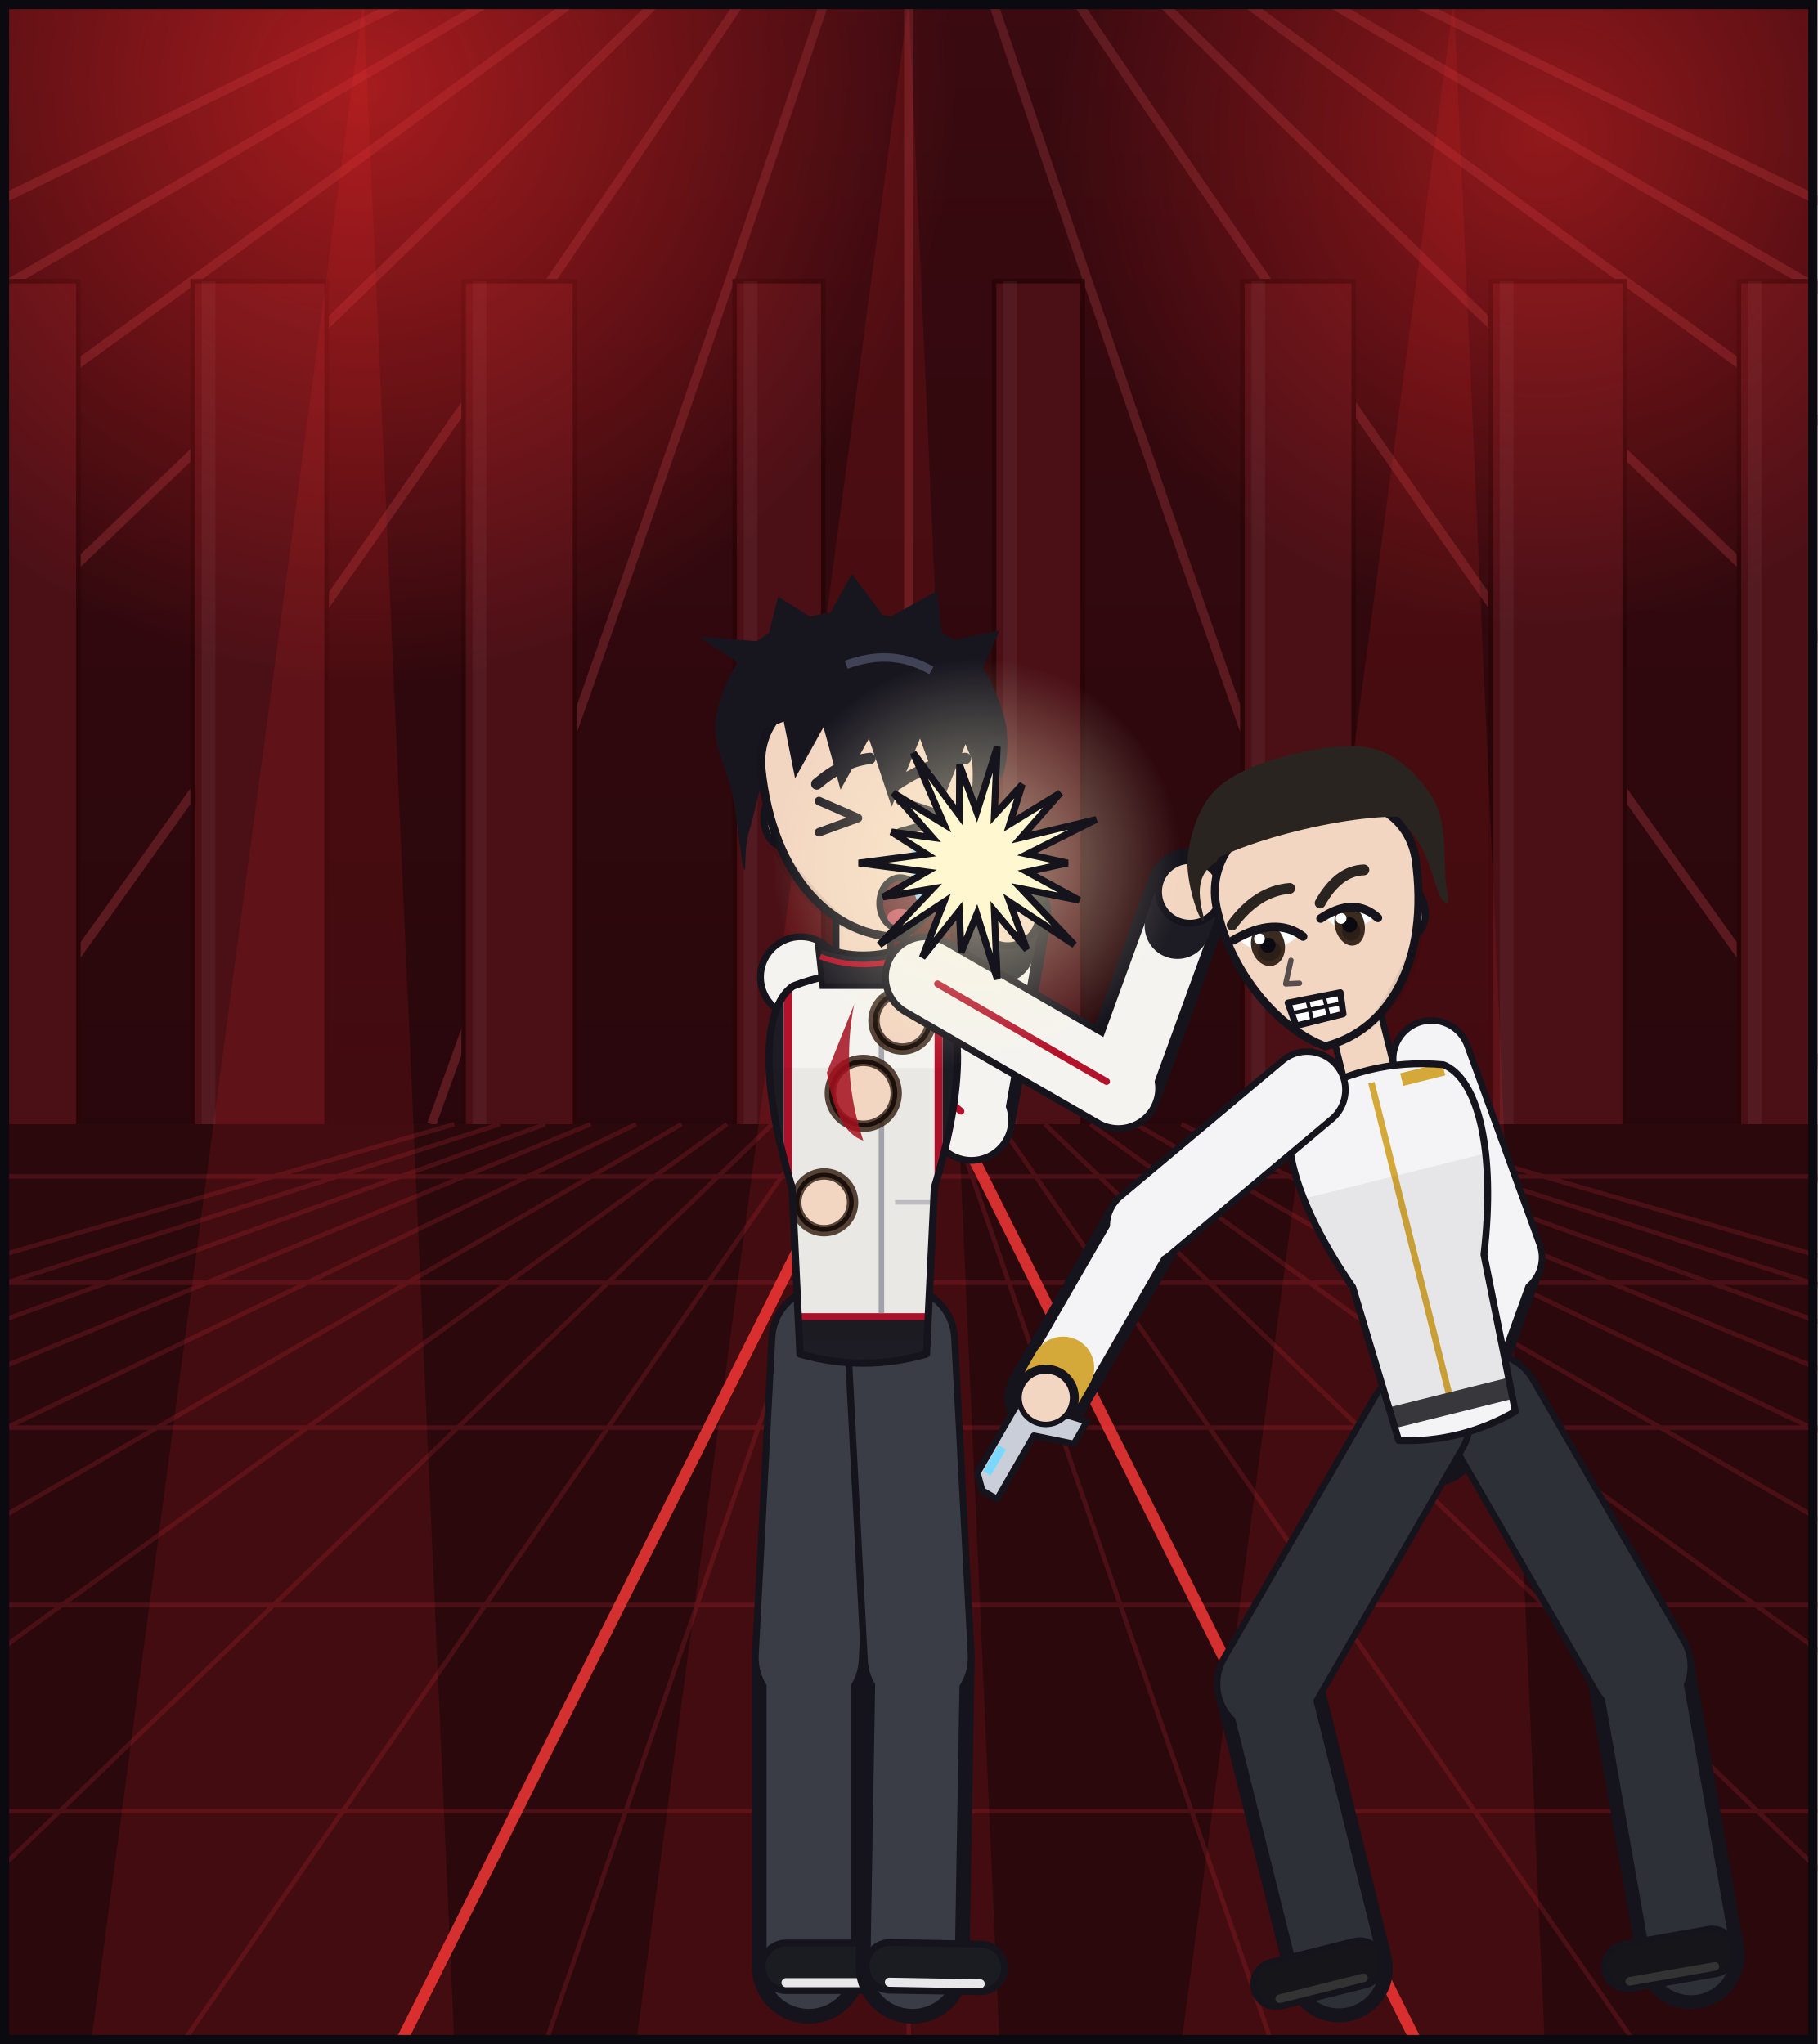
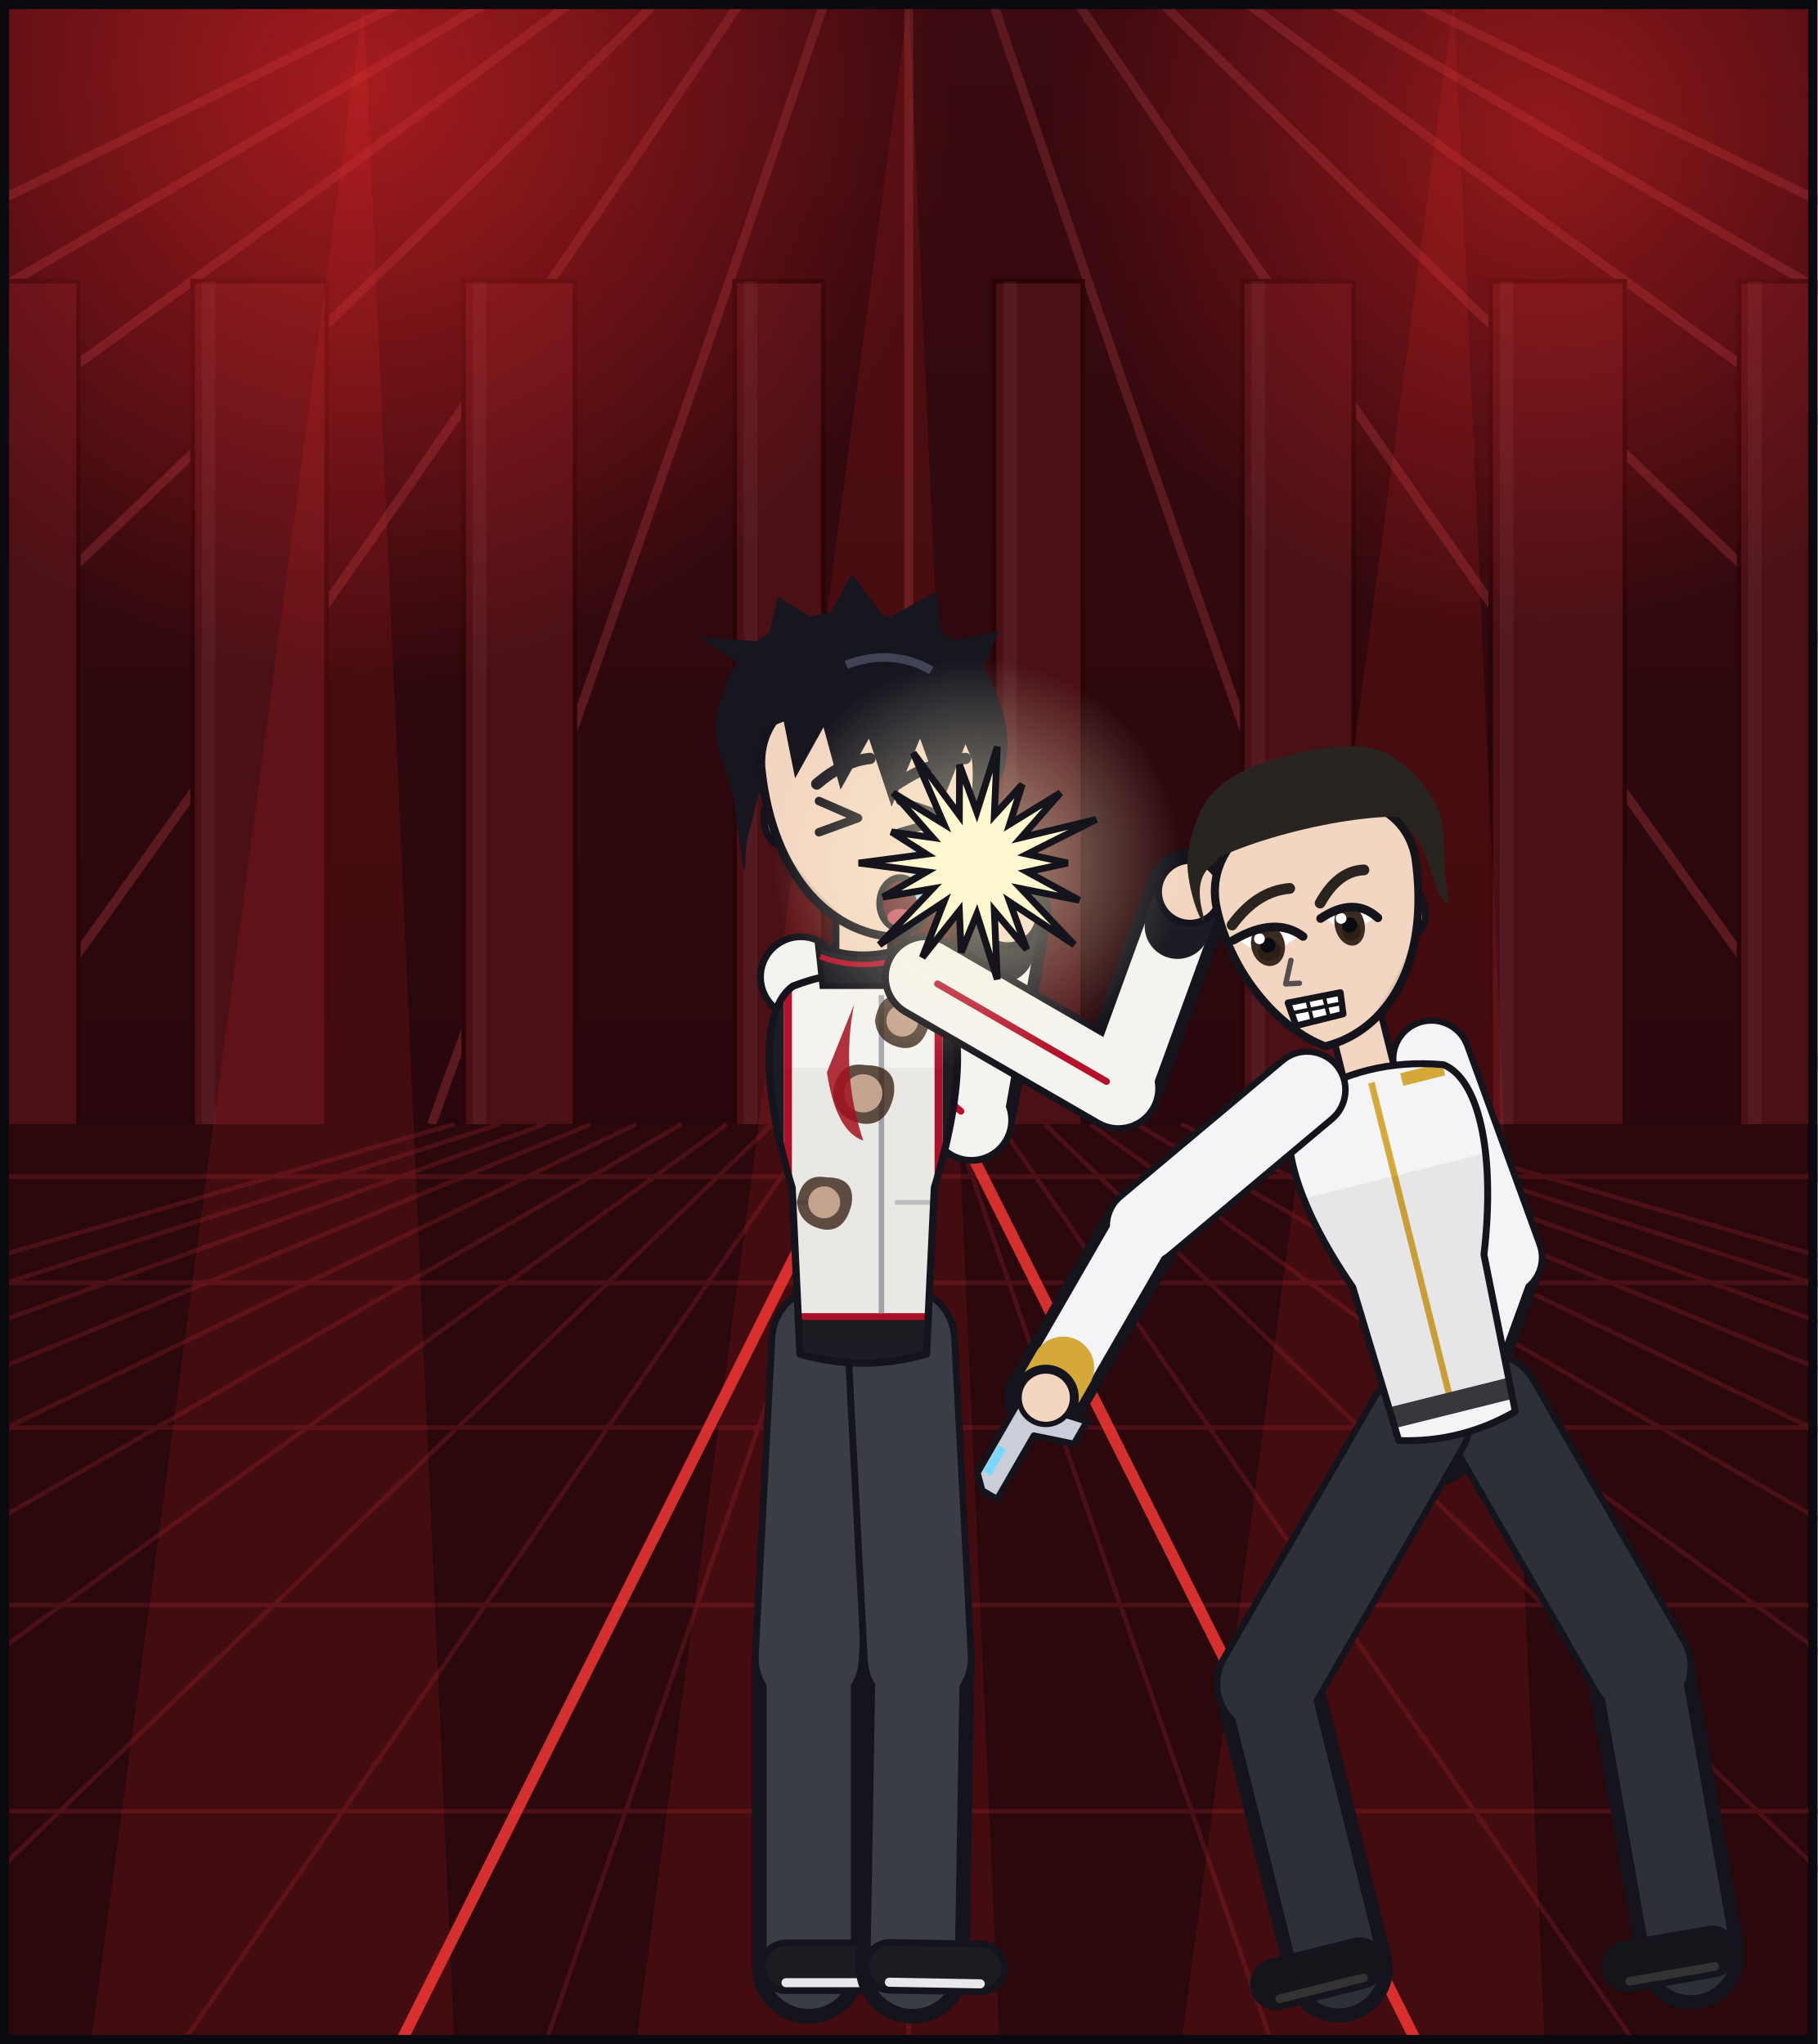
<svg xmlns="http://www.w3.org/2000/svg" width="800" height="900" viewBox="0 0 800 900" overflow="hidden">
  <defs>
    <filter id="grayF">
      <feColorMatrix type="saturate" values="0.05" />
    </filter>
    <filter id="silF">
      <feFlood flood-color="#15131c" result="c" />
      <feComposite in="c" in2="SourceAlpha" operator="in" />
    </filter>
    <filter id="blurF">
      <feGaussianBlur stdDeviation="4" />
    </filter>
  </defs>
  <clipPath id="frameClip">
    <rect width="800" height="900" />
  </clipPath>
  <g clip-path="url(#frameClip)">
    <defs>
      <linearGradient id="bg0" x1="0" y1="0" x2="0" y2="1">
        <stop offset="0" stop-color="#3a0a10" />
        <stop offset="1" stop-color="#1a0508" />
      </linearGradient>
    </defs>
    <rect x="0" y="0" width="800" height="900" fill="url(#bg0)" />
    <path d="M220,-20 Q-320,247.5 -860,495" stroke="#5a1a20" stroke-width="4" fill="none" />
    <path d="M250,-20 Q-200,247.5 -650,495" stroke="#5a1a20" stroke-width="4" fill="none" />
    <path d="M280,-20 Q-80,247.5 -440,495" stroke="#5a1a20" stroke-width="4" fill="none" />
    <path d="M310,-20 Q40,247.5 -230,495" stroke="#5a1a20" stroke-width="4" fill="none" />
    <path d="M340,-20 Q160,247.5 -20,495" stroke="#5a1a20" stroke-width="4" fill="none" />
    <path d="M370,-20 Q280,247.5 190,495" stroke="#5a1a20" stroke-width="4" fill="none" />
    <path d="M400,-20 Q400,247.5 400,495" stroke="#5a1a20" stroke-width="4" fill="none" />
    <path d="M430,-20 Q520,247.5 610,495" stroke="#5a1a20" stroke-width="4" fill="none" />
    <path d="M460,-20 Q640,247.5 820,495" stroke="#5a1a20" stroke-width="4" fill="none" />
    <path d="M490,-20 Q760,247.5 1030,495" stroke="#5a1a20" stroke-width="4" fill="none" />
    <path d="M520,-20 Q880,247.5 1240,495" stroke="#5a1a20" stroke-width="4" fill="none" />
    <path d="M550,-20 Q1000,247.5 1450,495" stroke="#5a1a20" stroke-width="4" fill="none" />
    <path d="M580,-20 Q1120,247.5 1660,495" stroke="#5a1a20" stroke-width="4" fill="none" />
    <rect x="-34.5" y="123.8" width="69" height="396" fill="#4a1016" stroke="#2a0508" stroke-width="2" />
    <rect x="-30.5" y="123.8" width="6" height="396" fill="#fff" opacity="0.05" />
    <rect x="84.8" y="123.8" width="59" height="396" fill="#4a1016" stroke="#2a0508" stroke-width="2" />
    <rect x="88.8" y="123.8" width="6" height="396" fill="#fff" opacity="0.05" />
    <rect x="204.1" y="123.8" width="49" height="396" fill="#4a1016" stroke="#2a0508" stroke-width="2" />
    <rect x="208.1" y="123.8" width="6" height="396" fill="#fff" opacity="0.05" />
    <rect x="323.4" y="123.8" width="39" height="396" fill="#4a1016" stroke="#2a0508" stroke-width="2" />
    <rect x="327.4" y="123.8" width="6" height="396" fill="#fff" opacity="0.05" />
    <rect x="437.6" y="123.8" width="39" height="396" fill="#4a1016" stroke="#2a0508" stroke-width="2" />
    <rect x="441.6" y="123.8" width="6" height="396" fill="#fff" opacity="0.05" />
    <rect x="546.9" y="123.8" width="49" height="396" fill="#4a1016" stroke="#2a0508" stroke-width="2" />
    <rect x="550.9" y="123.8" width="6" height="396" fill="#fff" opacity="0.05" />
    <rect x="656.2" y="123.8" width="59" height="396" fill="#4a1016" stroke="#2a0508" stroke-width="2" />
    <rect x="660.2" y="123.8" width="6" height="396" fill="#fff" opacity="0.05" />
    <rect x="765.5" y="123.8" width="69" height="396" fill="#4a1016" stroke="#2a0508" stroke-width="2" />
    <rect x="769.5" y="123.8" width="6" height="396" fill="#fff" opacity="0.05" />
    <rect x="0" y="495" width="800" height="405" fill="#2a080c" />
    <line x1="200" y1="495" x2="-1200" y2="900" stroke="#4a1016" stroke-width="2" />
    <line x1="220" y1="495" x2="-1040" y2="900" stroke="#4a1016" stroke-width="2" />
    <line x1="240" y1="495" x2="-880" y2="900" stroke="#4a1016" stroke-width="2" />
    <line x1="260" y1="495" x2="-720" y2="900" stroke="#4a1016" stroke-width="2" />
    <line x1="280" y1="495" x2="-560" y2="900" stroke="#4a1016" stroke-width="2" />
    <line x1="300" y1="495" x2="-400" y2="900" stroke="#4a1016" stroke-width="2" />
    <line x1="320" y1="495" x2="-240" y2="900" stroke="#4a1016" stroke-width="2" />
    <line x1="340" y1="495" x2="-80" y2="900" stroke="#4a1016" stroke-width="2" />
    <line x1="360" y1="495" x2="80" y2="900" stroke="#4a1016" stroke-width="2" />
    <line x1="380" y1="495" x2="240" y2="900" stroke="#4a1016" stroke-width="2" />
    <line x1="400" y1="495" x2="400" y2="900" stroke="#4a1016" stroke-width="2" />
    <line x1="420" y1="495" x2="560" y2="900" stroke="#4a1016" stroke-width="2" />
    <line x1="440" y1="495" x2="720" y2="900" stroke="#4a1016" stroke-width="2" />
    <line x1="460" y1="495" x2="880" y2="900" stroke="#4a1016" stroke-width="2" />
    <line x1="480" y1="495" x2="1040" y2="900" stroke="#4a1016" stroke-width="2" />
    <line x1="500" y1="495" x2="1200" y2="900" stroke="#4a1016" stroke-width="2" />
    <line x1="520" y1="495" x2="1360" y2="900" stroke="#4a1016" stroke-width="2" />
    <line x1="540" y1="495" x2="1520" y2="900" stroke="#4a1016" stroke-width="2" />
    <line x1="560" y1="495" x2="1680" y2="900" stroke="#4a1016" stroke-width="2" />
    <line x1="580" y1="495" x2="1840" y2="900" stroke="#4a1016" stroke-width="2" />
    <line x1="600" y1="495" x2="2000" y2="900" stroke="#4a1016" stroke-width="2" />
    <line x1="0" y1="518" x2="800" y2="518" stroke="#4a1016" stroke-width="2" />
    <line x1="0" y1="564.8" x2="800" y2="564.8" stroke="#4a1016" stroke-width="2" />
    <line x1="0" y1="628.6" x2="800" y2="628.6" stroke="#4a1016" stroke-width="2" />
    <line x1="0" y1="706.7" x2="800" y2="706.7" stroke="#4a1016" stroke-width="2" />
    <line x1="0" y1="797.5" x2="800" y2="797.5" stroke="#4a1016" stroke-width="2" />
    <path d="M379,495 L176,900" stroke="#ff3a3a" stroke-width="5" opacity="0.8" />
    <path d="M421,495 L624,900" stroke="#ff3a3a" stroke-width="5" opacity="0.8" />
    <defs>
      <radialGradient id="gl1" cx="0.5" cy="0.5" r="0.5">
        <stop offset="0" stop-color="#ff2a2a" stop-opacity="0.55" />
        <stop offset="1" stop-color="#ff2a2a" stop-opacity="0" />
      </radialGradient>
    </defs>
    <circle cx="160" cy="40" r="260" fill="url(#gl1)" />
    <defs>
      <radialGradient id="gl2" cx="0.5" cy="0.5" r="0.5">
        <stop offset="0" stop-color="#ff2a2a" stop-opacity="0.45" />
        <stop offset="1" stop-color="#ff2a2a" stop-opacity="0" />
      </radialGradient>
    </defs>
    <circle cx="680" cy="60" r="220" fill="url(#gl2)" />
    <path d="M160,0 L40,900 L200,900Z" fill="#ff2a2a" opacity="0.12" />
    <path d="M400,0 L280,900 L440,900Z" fill="#ff2a2a" opacity="0.12" />
    <path d="M640,0 L520,900 L680,900Z" fill="#ff2a2a" opacity="0.12" />
    <g transform="translate(380,880) rotate(0) scale(1,1) translate(0,-289.8)">
      <defs>
        <clipPath id="tc3">
          <path d="M-27.84,6 L-31.32,-67.2 C-44.92,-112 -44.92,-146 -30.92,-156 Q0,-168 30.92,-156 C44.92,-146 44.92,-112 31.32,-67.2 L27.84,6 Q0,14 -27.84,6Z" />
        </clipPath>
      </defs>
      <path d="M-27.5,-160 L47.6,-97 L63.6,-187.6" stroke="#15131c" stroke-width="38.48" stroke-linecap="round" stroke-linejoin="round" fill="none" />
      <path d="M-27.5,-160 L47.6,-97" stroke="#f4f3ef" stroke-width="32.48" stroke-linecap="round" fill="none" />
      <path d="M47.6,-97 L63.6,-187.6" stroke="#f4f3ef" stroke-width="27.84" stroke-linecap="round" fill="none" />
      <path d="M-22.9,-156.1 L43,-100.9" stroke="#b3122a" stroke-width="3" stroke-linecap="round" fill="none" />
      <path d="M60.8,-171.9 L62.4,-180.7" stroke="#1d1c24" stroke-width="28.84" stroke-linecap="round" fill="none" />
      <circle cx="63.6" cy="-187.6" r="13.8" fill="#f3d6c2" stroke="#15131c" stroke-width="3" />
      <path d="M-16.7,0 L-24,139.8 L-24,275.8" stroke="#15131c" stroke-width="50.08" stroke-linecap="round" stroke-linejoin="round" fill="none" />
      <path d="M-16.7,0 L-24,139.8" stroke="#3a3c46" stroke-width="44.08" stroke-linecap="round" fill="none" />
      <path d="M-24,139.8 L-24,275.8" stroke="#3a3c46" stroke-width="37.12" stroke-linecap="round" fill="none" />
      <path d="M-34,275.8 L6,275.8" stroke="#15131c" stroke-width="24" stroke-linecap="round" />
      <path d="M-34,275.8 L6,275.8" stroke="#1b1b22" stroke-width="18" stroke-linecap="round" />
      <path d="M-34,282.8 L6,282.8" stroke="#e8e8ea" stroke-width="4" stroke-linecap="round" />
      <path d="M16.7,0 L24,139.8 L21.7,275.8" stroke="#15131c" stroke-width="50.08" stroke-linecap="round" stroke-linejoin="round" fill="none" />
      <path d="M16.7,0 L24,139.8" stroke="#3a3c46" stroke-width="44.08" stroke-linecap="round" fill="none" />
      <path d="M24,139.8 L21.7,275.8" stroke="#3a3c46" stroke-width="37.12" stroke-linecap="round" fill="none" />
      <path d="M11.7,275.6 L51.7,276.3" stroke="#15131c" stroke-width="24" stroke-linecap="round" />
      <path d="M11.7,275.6 L51.7,276.3" stroke="#1b1b22" stroke-width="18" stroke-linecap="round" />
      <path d="M11.5,282.6 L51.5,283.3" stroke="#e8e8ea" stroke-width="4" stroke-linecap="round" />
      <g transform="translate(0,0) rotate(0)">
        <path d="M-12,-156 L-12,-190 L12,-190 L12,-156Z" fill="#f3d6c2" stroke="#15131c" stroke-width="3" />
      </g>
      <g transform="translate(0,0) rotate(0)">
        <g clip-path="url(#tc3)">
          <rect x="-60" y="-180" width="120" height="200" fill="#f4f3ef" />
          <rect x="-56.9" y="-160" width="22" height="180" fill="#1d1c24" />
          <rect x="34.9" y="-160" width="22" height="180" fill="#1d1c24" />
          <rect x="-34.9" y="-160" width="3.5" height="180" fill="#b3122a" />
          <rect x="31.4" y="-160" width="3.5" height="180" fill="#b3122a" />
          <rect x="-60" y="-10" width="120" height="20" fill="#1d1c24" />
          <rect x="-60" y="-12" width="120" height="3" fill="#b3122a" />
          <line x1="8" y1="-152" x2="8" y2="-12" stroke="#a9a9b2" stroke-width="2.4" />
          <path d="M-30,-60.8 l18,0 M14,-60.8 l18,0" stroke="#c5c4c9" stroke-width="2" />
          <rect x="-60" y="-120" width="120" height="120" fill="#000" opacity="0.05" />
-           <circle cx="0" cy="-108.8" r="17" fill="#3b2418" opacity="0.85" />
-           <circle cx="0" cy="-108.8" r="12" fill="#f3d6c2" />
-           <circle cx="0" cy="-108.8" r="14" fill="none" stroke="#1a0f0a" stroke-width="2" />
-           <circle cx="17.2" cy="-140.8" r="15" fill="#3b2418" opacity="0.85" />
-           <circle cx="17.2" cy="-140.8" r="10" fill="#f3d6c2" />
-           <circle cx="17.2" cy="-140.8" r="12" fill="none" stroke="#1a0f0a" stroke-width="2" />
-           <circle cx="-17.2" cy="-60.8" r="15" fill="#3b2418" opacity="0.85" />
-           <circle cx="-17.2" cy="-60.8" r="10" fill="#f3d6c2" />
-           <circle cx="-17.2" cy="-60.8" r="12" fill="none" stroke="#1a0f0a" stroke-width="2" />
+           <path d="M-13.4,-108.8 q2,-14.4 14.4,-12.4 q14.4,0 12.4,13.4 q-3,13.4 -13.4,12.4 q-12.4,-2 -13.4,-13.4Z" fill="#3b2418" opacity="0.8" />
+           <circle cx="0" cy="-108.8" r="8.4" fill="#f3d6c2" opacity="0.85" />
+           <circle cx="0" cy="-108.8" r="8.4" fill="#7a4a30" opacity="0.25" />
+           <path d="M5.168,-140.8 q2,-13 13,-11 q13,0 11,12 q-3,12 -12,11 q-11,-2 -12,-12Z" fill="#3b2418" opacity="0.8" />
+           <circle cx="17.2" cy="-140.8" r="7" fill="#f3d6c2" opacity="0.85" />
+           <circle cx="17.2" cy="-140.8" r="7" fill="#7a4a30" opacity="0.25" />
+           <path d="M-29.168,-60.8 q2,-13 13,-11 q13,0 11,12 q-3,12 -12,11 q-11,-2 -12,-12Z" fill="#3b2418" opacity="0.8" />
+           <circle cx="-17.2" cy="-60.8" r="7" fill="#f3d6c2" opacity="0.85" />
+           <circle cx="-17.2" cy="-60.8" r="7" fill="#7a4a30" opacity="0.25" />
          <path d="M-4,-148 q-6,30 4,60 q-12,-4 -16,-30Z" fill="#a3101f" opacity="0.85" />
        </g>
        <path d="M-27.84,6 L-31.32,-67.2 C-44.92,-112 -44.92,-146 -30.92,-156 Q0,-168 30.92,-156 C44.92,-146 44.92,-112 31.32,-67.2 L27.84,6 Q0,14 -27.84,6Z" fill="none" stroke="#15131c" stroke-width="3.2" stroke-linejoin="round" />
        <path d="M-18,-156 L-20,-174 Q0,-166 20,-174 L18,-156Z" fill="#1d1c24" stroke="#15131c" stroke-width="2.5" />
        <path d="M-19,-169 Q0,-162 19,-169" stroke="#b3122a" stroke-width="2.4" fill="none" />
      </g>
      <g transform="translate(0,-235) rotate(0) scale(1.25)">
        <path d="M-46,-4 C-47.7,-12.7 -53,-21.3 -52,-30 C-51,-38.7 -46.3,-49.7 -40,-56 C-33.7,-62.3 -23,-66.3 -14,-68 C-5,-69.7 5.3,-68.3 14,-66 C22.7,-63.7 32,-60 38,-54 C44,-48 48.3,-37.3 50,-30 C51.7,-22.7 50.3,-10.3 48,-10 C45.7,-9.7 43,-23.7 36,-28 C29,-32.3 16.7,-37 6,-36 C-4.7,-35 -20.3,-29.3 -28,-22 C-35.7,-14.7 -37.7,0.7 -40,8 C-42.3,15.3 -41,24 -42,22 C-43,20 -44.3,4.7 -46,-4Z" fill="#17161f" />
        <path d="M-40,-48 L-58,-60 L-34,-58 L-30,-74 L-14,-64 L-4,-82 L8,-66 L26,-76 L28,-58 L48,-62 L40,-44Z" fill="#17161f" />
        <ellipse cx="-28" cy="4" rx="7" ry="10" fill="#f3d6c2" stroke="#15131c" stroke-width="2.5" />
        <path d="M-36,-14 C-38,-54 38,-54 40,-14 C41,12 28,36 13.4,46 C-10,46 -32,26 -36,-14Z" fill="#f3d6c2" stroke="#15131c" stroke-width="3" stroke-linejoin="round" />
        <path d="M-34,6 C-30,28 -14,42 2,46 C-12,36 -24,22 -34,6Z" fill="#000" opacity="0.08" />
        <path d="M-15.58,-2 L-1.852,4 L-15.58,9" stroke="#15131c" stroke-width="3" fill="none" stroke-linecap="round" stroke-linejoin="round" />
        <path d="M13,-2 L30.6,4 L13,9" stroke="#15131c" stroke-width="3" fill="none" stroke-linecap="round" stroke-linejoin="round" />
        <path d="M-16.36,-8 Q-7,-16 2.36,-17" stroke="#17161f" stroke-width="4" fill="none" stroke-linecap="round" />
        <path d="M12,-8 Q24,-16 36,-17" stroke="#17161f" stroke-width="4" fill="none" stroke-linecap="round" />
        <path d="M18,12 L22,20 L17,21" stroke="#15131c" stroke-width="2" fill="none" stroke-linecap="round" stroke-linejoin="round" opacity="0.7" />
        <ellipse cx="13" cy="34" rx="7.2" ry="9" fill="#5a1420" stroke="#15131c" stroke-width="2.4" />
        <ellipse cx="13" cy="39" rx="4.5" ry="3" fill="#c0485a" />
        <path d="M-38,-26 C-30,-62 42,-64 50,-24 L42,-8 L36,-22 L28,-2 L20,-24 L10,0 L2,-24 L-8,-6 L-14,-28 L-24,-10 L-28,-30Z" fill="#17161f" />
        <path d="M-6,-50 Q10,-56 24,-48" stroke="#4a4d63" stroke-width="3" fill="none" opacity="0.8" />
        <path d="M19,12 q-2,14 2,22" stroke="#8fd3ff" stroke-width="3" fill="none" />
      </g>
      <path d="M27.5,-160 L112.3,-111 L143.8,-197.5" stroke="#15131c" stroke-width="38.48" stroke-linecap="round" stroke-linejoin="round" fill="none" />
      <path d="M27.5,-160 L112.3,-111" stroke="#f4f3ef" stroke-width="32.48" stroke-linecap="round" fill="none" />
      <path d="M112.3,-111 L143.8,-197.5" stroke="#f4f3ef" stroke-width="27.84" stroke-linecap="round" fill="none" />
      <path d="M32.7,-157 L107.1,-114" stroke="#b3122a" stroke-width="3" stroke-linecap="round" fill="none" />
      <path d="M138.3,-182.4 L141.4,-190.9" stroke="#1d1c24" stroke-width="28.84" stroke-linecap="round" fill="none" />
      <circle cx="143.8" cy="-197.5" r="13.8" fill="#f3d6c2" stroke="#15131c" stroke-width="3" />
    </g>
    <g transform="translate(640,880) rotate(0) scale(-0.95,0.95) translate(0,-271.2)">
      <defs>
        <clipPath id="tc4">
          <path d="M-27.84,6 L-31.32,-68.04 C-48.4,-113.4 -48.4,-148 -34.4,-158 Q0,-170 34.4,-158 C48.4,-148 48.4,-113.4 31.32,-68.04 L27.84,6 Q0,14 -27.84,6Z" />
        </clipPath>
      </defs>
      <path d="M10.4,-164.4 L-23.1,-72.3 L8.3,14.2" stroke="#15131c" stroke-width="38.48" stroke-linecap="round" stroke-linejoin="round" fill="none" />
      <path d="M10.4,-164.4 L-23.1,-72.3" stroke="#f4f4f6" stroke-width="32.48" stroke-linecap="round" fill="none" />
      <path d="M-23.1,-72.3 L8.3,14.2" stroke="#f4f4f6" stroke-width="27.84" stroke-linecap="round" fill="none" />
      <path d="M2.9,-0.9 L5.9,7.6" stroke="#d4a93a" stroke-width="28.84" stroke-linecap="round" fill="none" />
      <circle cx="8.3" cy="14.2" r="13.8" fill="#f3d6c2" stroke="#15131c" stroke-width="3" />
      <path d="M-16.2,-4 L-86.2,117.2 L-109.8,251.1" stroke="#15131c" stroke-width="50.08" stroke-linecap="round" stroke-linejoin="round" fill="none" />
      <path d="M-16.2,-4 L-86.2,117.2" stroke="#2e3038" stroke-width="44.08" stroke-linecap="round" fill="none" />
      <path d="M-86.2,117.2 L-109.8,251.1" stroke="#2e3038" stroke-width="37.12" stroke-linecap="round" fill="none" />
      <path d="M-119.7,249.4 L-80.3,256.3" stroke="#15131c" stroke-width="24" stroke-linecap="round" />
      <path d="M-119.7,249.4 L-80.3,256.3" stroke="#16161a" stroke-width="18" stroke-linecap="round" />
      <path d="M-120.9,256.3 L-81.5,263.2" stroke="#333" stroke-width="4" stroke-linecap="round" />
      <path d="M16.2,4 L86.2,125.3 L53.3,257.2" stroke="#15131c" stroke-width="50.08" stroke-linecap="round" stroke-linejoin="round" fill="none" />
      <path d="M16.2,4 L86.2,125.3" stroke="#2e3038" stroke-width="44.08" stroke-linecap="round" fill="none" />
      <path d="M86.2,125.3 L53.3,257.2" stroke="#2e3038" stroke-width="37.12" stroke-linecap="round" fill="none" />
      <path d="M43.6,254.8 L82.4,264.5" stroke="#15131c" stroke-width="24" stroke-linecap="round" />
      <path d="M43.6,254.8 L82.4,264.5" stroke="#16161a" stroke-width="18" stroke-linecap="round" />
      <path d="M41.9,261.6 L80.7,271.3" stroke="#333" stroke-width="4" stroke-linecap="round" />
      <g transform="translate(0,0) rotate(14)">
        <path d="M-12,-158 L-12,-192 L12,-192 L12,-158Z" fill="#f3d6c2" stroke="#15131c" stroke-width="3" />
      </g>
      <g transform="translate(0,0) rotate(14)">
        <g clip-path="url(#tc4)">
          <rect x="-60" y="-182" width="120" height="202" fill="#f4f4f6" />
          <path d="M0,-158 L0,-6" stroke="#d4a93a" stroke-width="3" />
          <rect x="-60" y="-10" width="120" height="10" fill="#3a3a40" />
          <path d="M-34,-156 l20,0 M14,-156 l20,0" stroke="#d4a93a" stroke-width="6" />
          <rect x="-60" y="-113.4" width="120" height="113.4" fill="#000" opacity="0.06" />
        </g>
        <path d="M-27.84,6 L-31.32,-68.04 C-48.4,-113.4 -48.4,-148 -34.4,-158 Q0,-170 34.4,-158 C48.4,-148 48.4,-113.4 31.32,-68.04 L27.84,6 Q0,14 -27.84,6Z" fill="none" stroke="#15131c" stroke-width="3.2" stroke-linejoin="round" />
      </g>
      <g transform="translate(57.3,-230) rotate(14) scale(1.25)">
        <path d="M-45,-4 C-46,-10 -50.2,-23.3 -48,-32 C-45.8,-40.7 -40,-51 -32,-56 C-24,-61 -10.3,-62 0,-62 C10.3,-62 22.3,-60.7 30,-56 C37.7,-51.3 43.3,-41.7 46,-34 C48.7,-26.3 47.7,-10.7 46,-10 C44.3,-9.3 48.7,-26.7 36,-30 C23.3,-33.3 -17,-35.7 -30,-30 C-43,-24.3 -39.5,-0.3 -42,4 C-44.5,8.3 -44,2 -45,-4Z" fill="#2a2420" />
        <ellipse cx="-28" cy="4" rx="7" ry="10" fill="#f3d6c2" stroke="#15131c" stroke-width="2.5" />
        <path d="M-36,-14 C-38,-54 38,-54 40,-14 C41,12 28,36 13.4,46 C-10,46 -32,26 -36,-14Z" fill="#f3d6c2" stroke="#15131c" stroke-width="3" stroke-linejoin="round" />
        <path d="M-34,6 C-30,28 -14,42 2,46 C-12,36 -24,22 -34,6Z" fill="#000" opacity="0.08" />
        <path d="M-15.58,4 Q-10.432,-4 1.58,-0.4 Q-3.568,10.4 -15.58,4Z" fill="#fff" />
        <ellipse cx="-6.3" cy="4.5" rx="5.5" ry="7.8" fill="#3a2a20" />
        <ellipse cx="-6.3" cy="6.7" rx="3.4" ry="3.7" fill="#000" opacity="0.25" />
        <circle cx="-6.3" cy="4.5" r="2.8" fill="#0b0a10" />
        <circle cx="-3.8" cy="1.4" r="2" fill="#fff" />
        <path d="M-17.08,4.5 Q-10.432,-5.5 3.58,-0.4" stroke="#15131c" stroke-width="3.2" fill="none" stroke-linecap="round" />
        <path d="M13,4 Q19.6,-4 35,-0.4 Q28.4,10.4 13,4Z" fill="#fff" />
        <ellipse cx="24.9" cy="4.5" rx="6.2" ry="7.8" fill="#3a2a20" />
        <ellipse cx="24.9" cy="6.7" rx="4.3" ry="3.7" fill="#000" opacity="0.25" />
        <circle cx="24.9" cy="4.5" r="2.8" fill="#0b0a10" />
        <circle cx="27.4" cy="1.4" r="2" fill="#fff" />
        <path d="M11.5,4.5 Q19.6,-5.5 37,-0.4" stroke="#15131c" stroke-width="3.2" fill="none" stroke-linecap="round" />
        <path d="M-16.36,-14 Q-7,-16 2.36,-6" stroke="#2a2420" stroke-width="4" fill="none" stroke-linecap="round" />
        <path d="M12,-14 Q24,-16 36,-6" stroke="#2a2420" stroke-width="4" fill="none" stroke-linecap="round" />
        <path d="M18,12 L22,20 L17,21" stroke="#15131c" stroke-width="2" fill="none" stroke-linecap="round" stroke-linejoin="round" opacity="0.7" />
        <path d="M3.1,28 L22.9,27 L22,36 L4,36Z" fill="#fff" stroke="#15131c" stroke-width="2.4" stroke-linejoin="round" />
        <path d="M3.1,32 L22.9,31 M9.4,27.5 L9.4,36 M15.7,27 L15.7,36" stroke="#15131c" stroke-width="1.4" />
        <path d="M-40,-28 C-26,-52 34,-54 46,-28 C30,-36 -20,-36 -40,-28Z" fill="#2a2420" />
      </g>
      <path d="M68,-150 L143.1,-87 L189.1,-7.3" stroke="#15131c" stroke-width="38.48" stroke-linecap="round" stroke-linejoin="round" fill="none" />
      <path d="M68,-150 L143.1,-87" stroke="#f4f4f6" stroke-width="32.48" stroke-linecap="round" fill="none" />
      <path d="M143.1,-87 L189.1,-7.3" stroke="#f4f4f6" stroke-width="27.84" stroke-linecap="round" fill="none" />
      <path d="M181.1,-21.2 L185.6,-13.4" stroke="#d4a93a" stroke-width="28.84" stroke-linecap="round" fill="none" />
      <circle cx="189.1" cy="-7.3" r="13.8" fill="#f3d6c2" stroke="#15131c" stroke-width="3" />
      <g transform="translate(189.1,-7.3) rotate(60) scale(1)">
        <path d="M-6,-10 L46,-10 L52,-4 L52,4 L18,4 L12,22 L0,22 L4,4 L-6,4Z" fill="#c9ced9" stroke="#15131c" stroke-width="3" stroke-linejoin="round" />
        <rect x="30" y="-8" width="14" height="4" fill="#7ad8ff" />
      </g>
      <circle cx="189.1" cy="-7.3" r="12.4" fill="#f3d6c2" stroke="#15131c" stroke-width="2.5" />
    </g>
    <defs>
      <radialGradient id="gl5" cx="0.5" cy="0.5" r="0.5">
        <stop offset="0" stop-color="#fff7d0" stop-opacity="0.6" />
        <stop offset="1" stop-color="#fff7d0" stop-opacity="0" />
      </radialGradient>
    </defs>
    <circle cx="430" cy="380" r="90" fill="url(#gl5)" />
    <polygon points="470,380 452.2,383.9 475.1,396.4 449.5,391.3 472.9,416 444.5,397.2 452,418.1 437.7,401.1 439,431.2 430,402.5 423.1,419.4 422.3,401.1 406,421.6 415.5,397.2 387.1,416 410.5,391.3 388.7,395 407.8,383.9 378,380 407.8,376.1 392.4,366.3 410.5,368.8 393.2,349.1 415.5,362.8 402,331.5 422.3,358.9 422.4,336.7 430,357.5 439,328.8 437.7,358.9 450,345.4 444.5,362.8 466.8,349.1 449.5,368.8 482.6,360.8 452.2,376.1" fill="#fff7d0" stroke="#15131c" stroke-width="3" />
    <rect x="2" y="2" width="796" height="896" fill="none" stroke="#0b0a10" stroke-width="4" />
  </g>
</svg>
